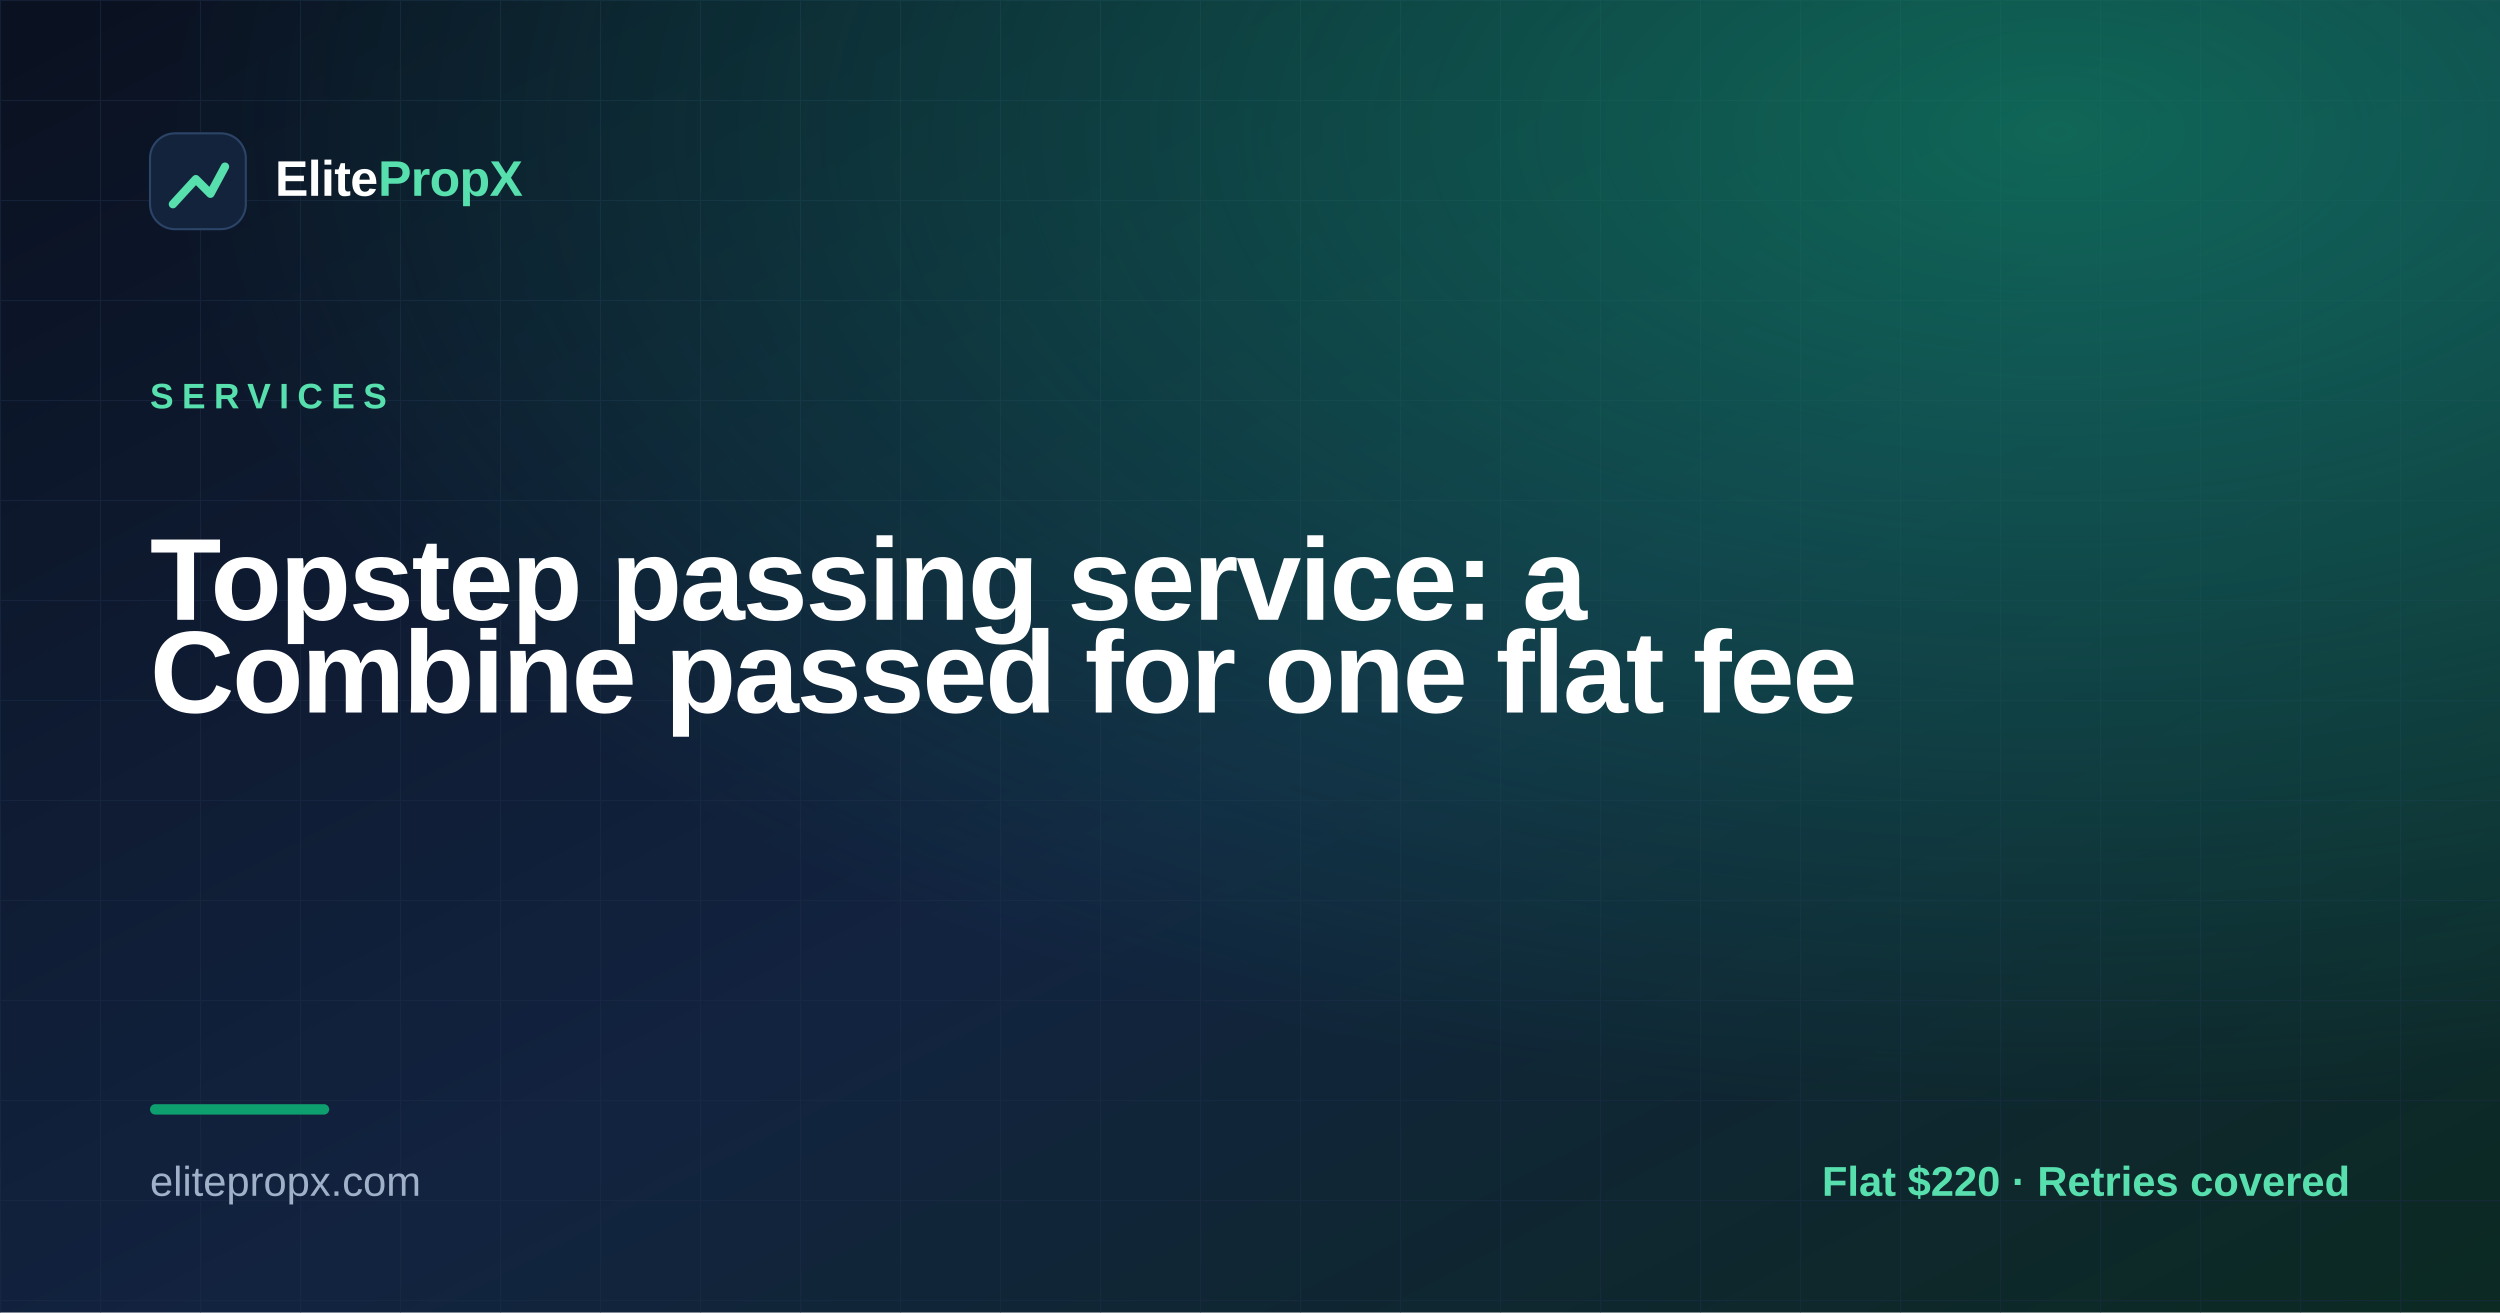
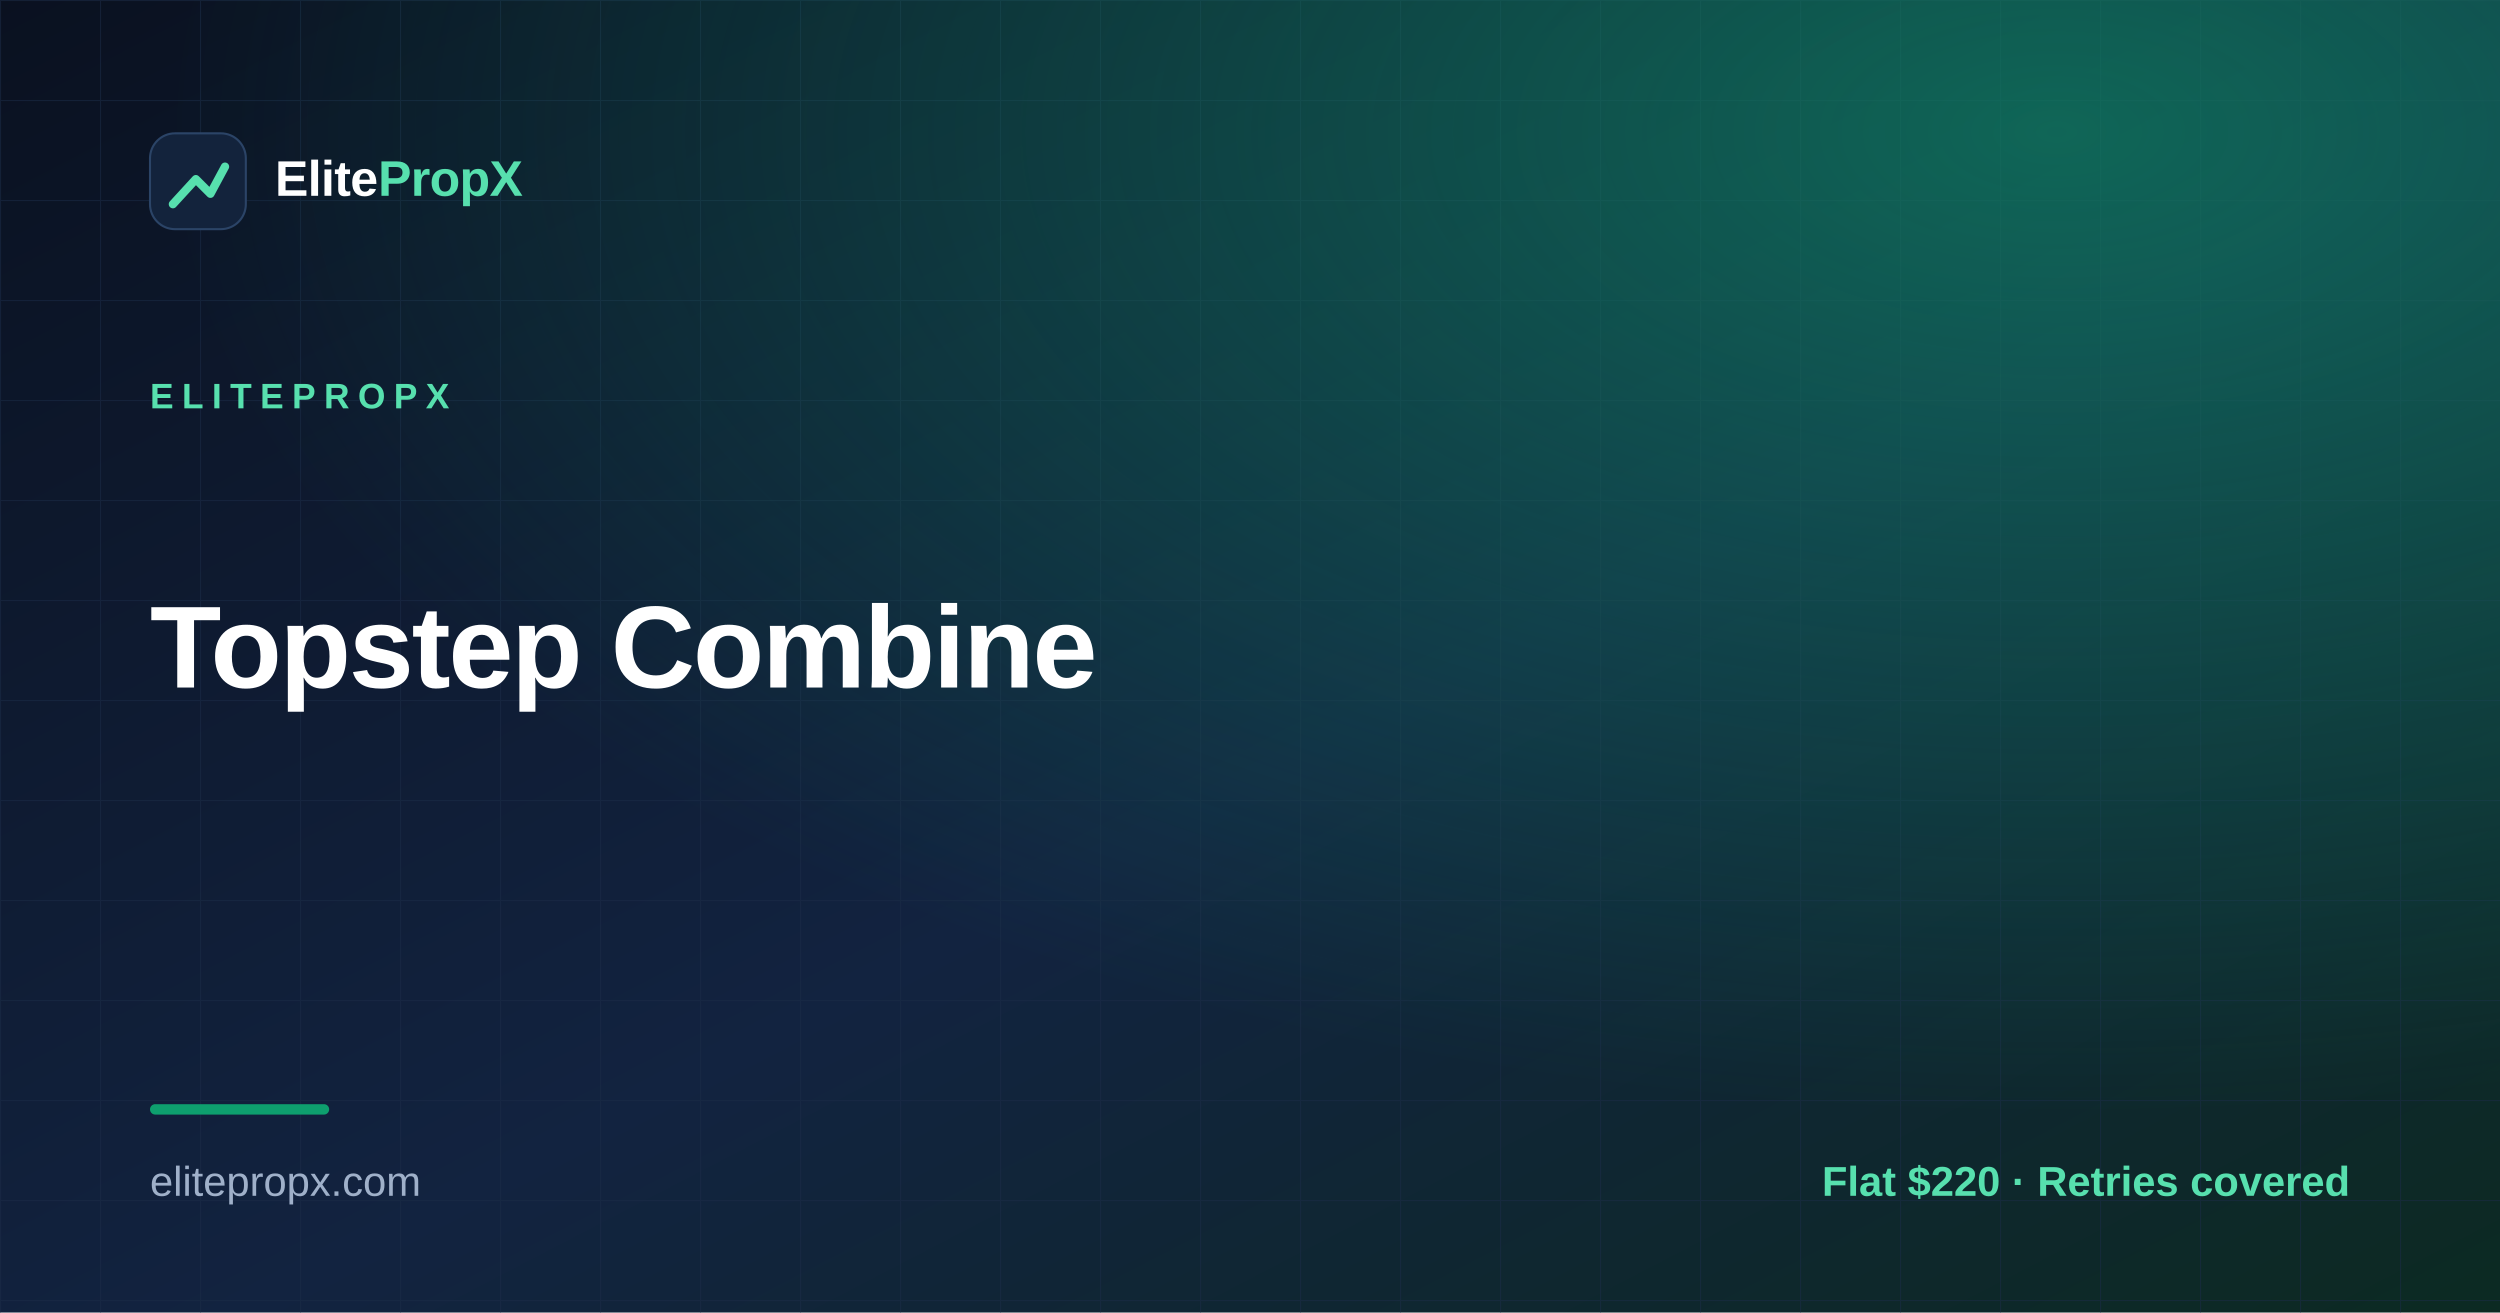
- <svg xmlns="http://www.w3.org/2000/svg" width="1200" height="630" viewBox="0 0 1200 630" role="img" aria-label="Topstep passing service: a Combine passed for one flat fee" font-family="Arial, Helvetica, 'Segoe UI', sans-serif">
+ <svg xmlns="http://www.w3.org/2000/svg" width="1200" height="630" viewBox="0 0 1200 630" role="img" aria-label="Topstep Combine" font-family="Arial, Helvetica, 'Segoe UI', sans-serif">
  <defs>
    <linearGradient id="bg" x1="0" y1="0" x2="1" y2="1">
      <stop offset="0" stop-color="#0a1120" />
      <stop offset="0.55" stop-color="#122340" />
      <stop offset="1" stop-color="#0c2a22" />
    </linearGradient>
    <radialGradient id="glow" cx="0.82" cy="0.1" r="0.75">
      <stop offset="0" stop-color="#0e9f6e" stop-opacity="0.55" />
      <stop offset="1" stop-color="#0e9f6e" stop-opacity="0" />
    </radialGradient>
    <pattern id="ogg" width="48" height="48" patternUnits="userSpaceOnUse">
      <path d="M 48 0 L 0 0 0 48" fill="none" stroke="#1b2c47" stroke-width="1" />
    </pattern>
  </defs>
  <rect width="1200" height="630" fill="url(#bg)" />
  <rect width="1200" height="630" fill="url(#ogg)" opacity="0.55" />
  <rect width="1200" height="630" fill="url(#glow)" />
  <g transform="translate(72,64)">
    <rect width="46" height="46" rx="12" fill="#13233c" stroke="#2b4467" />
    <path d="M11 34 L22 22 L29 29 L36 16" fill="none" stroke="#57e0ae" stroke-width="4" stroke-linecap="round" stroke-linejoin="round" />
  </g>
  <text x="132" y="94" font-family="Arial, Helvetica, 'Segoe UI', sans-serif" font-size="24" font-weight="800" fill="#ffffff" letter-spacing="-0.3">Elite<tspan fill="#57e0ae">PropX</tspan>
  </text>
-   <text x="72" y="196" font-family="Arial, Helvetica, 'Segoe UI', sans-serif" font-size="17" font-weight="800" fill="#57e0ae" letter-spacing="4">SERVICES</text>
-   <text x="72" y="297.52" font-family="Arial, Helvetica, 'Segoe UI', sans-serif" font-size="56" font-weight="800" fill="#ffffff" letter-spacing="-1">Topstep passing service: a</text>
-   <text x="72" y="342" font-family="Arial, Helvetica, 'Segoe UI', sans-serif" font-size="56" font-weight="800" fill="#ffffff" letter-spacing="-1">Combine passed for one flat fee</text>
+   <text x="72" y="196" font-family="Arial, Helvetica, 'Segoe UI', sans-serif" font-size="17" font-weight="800" fill="#57e0ae" letter-spacing="4">ELITEPROPX</text>
+   <text x="72" y="330" font-family="Arial, Helvetica, 'Segoe UI', sans-serif" font-size="56" font-weight="800" fill="#ffffff" letter-spacing="-1">Topstep Combine</text>
  <rect x="72" y="530" width="86" height="5" rx="2.5" fill="#0e9f6e" />
  <text x="72" y="574" font-family="Arial, Helvetica, 'Segoe UI', sans-serif" font-size="20" fill="#9fb0c9">elitepropx.com</text>
  <text x="1128" y="574" font-family="Arial, Helvetica, 'Segoe UI', sans-serif" font-size="20" font-weight="700" fill="#57e0ae" text-anchor="end">Flat $220 · Retries covered</text>
</svg>
